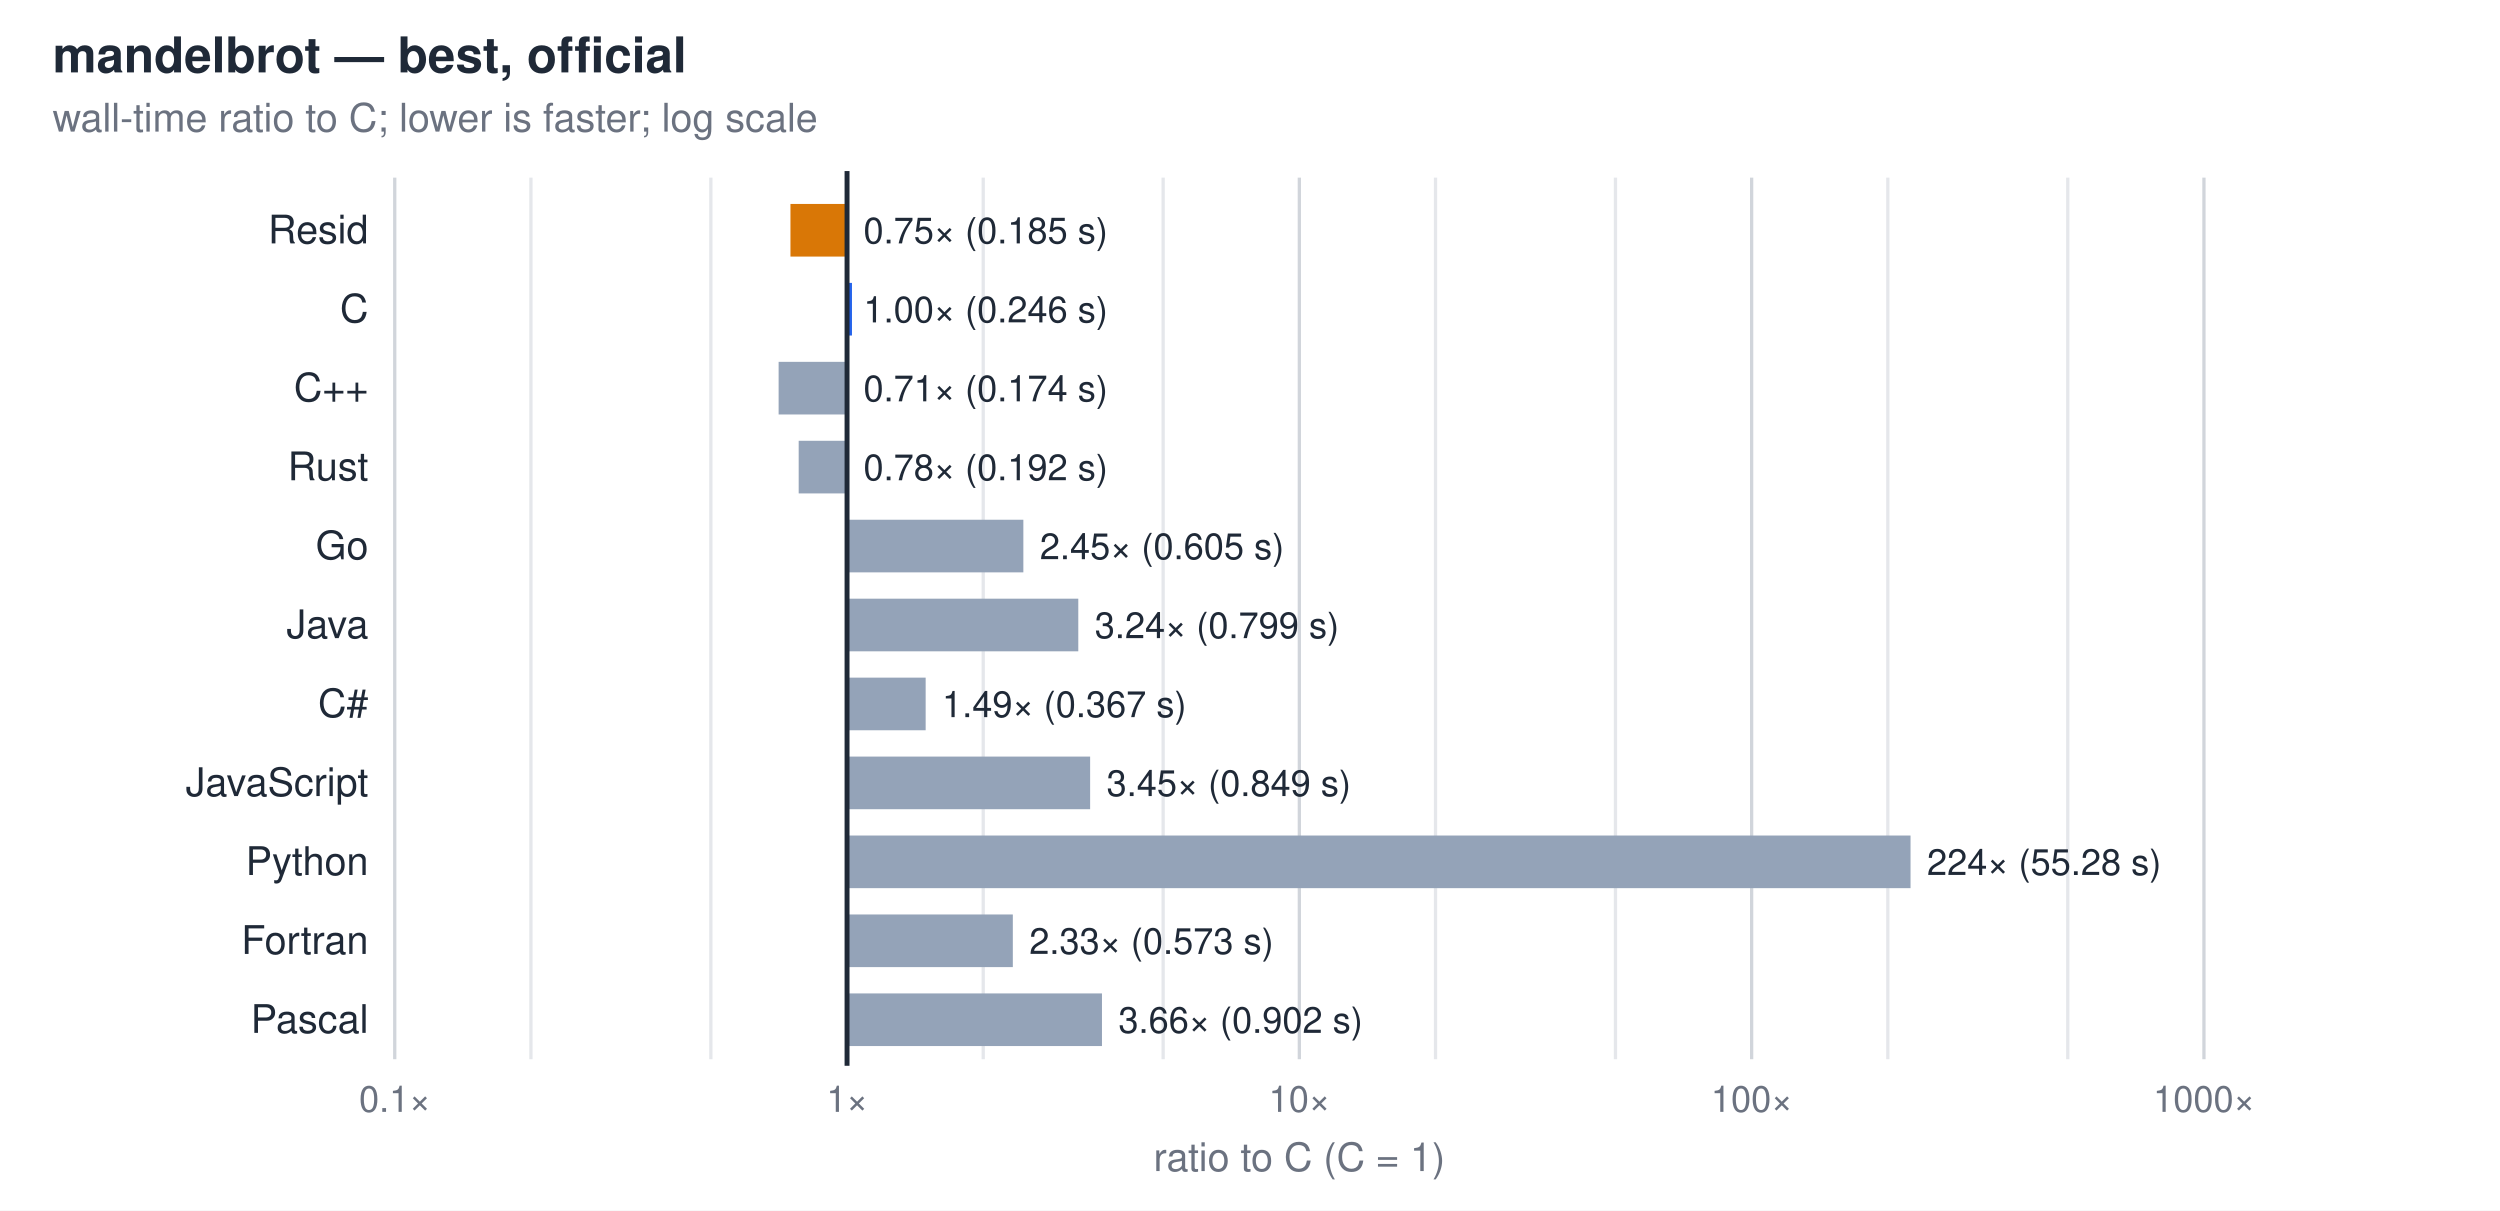
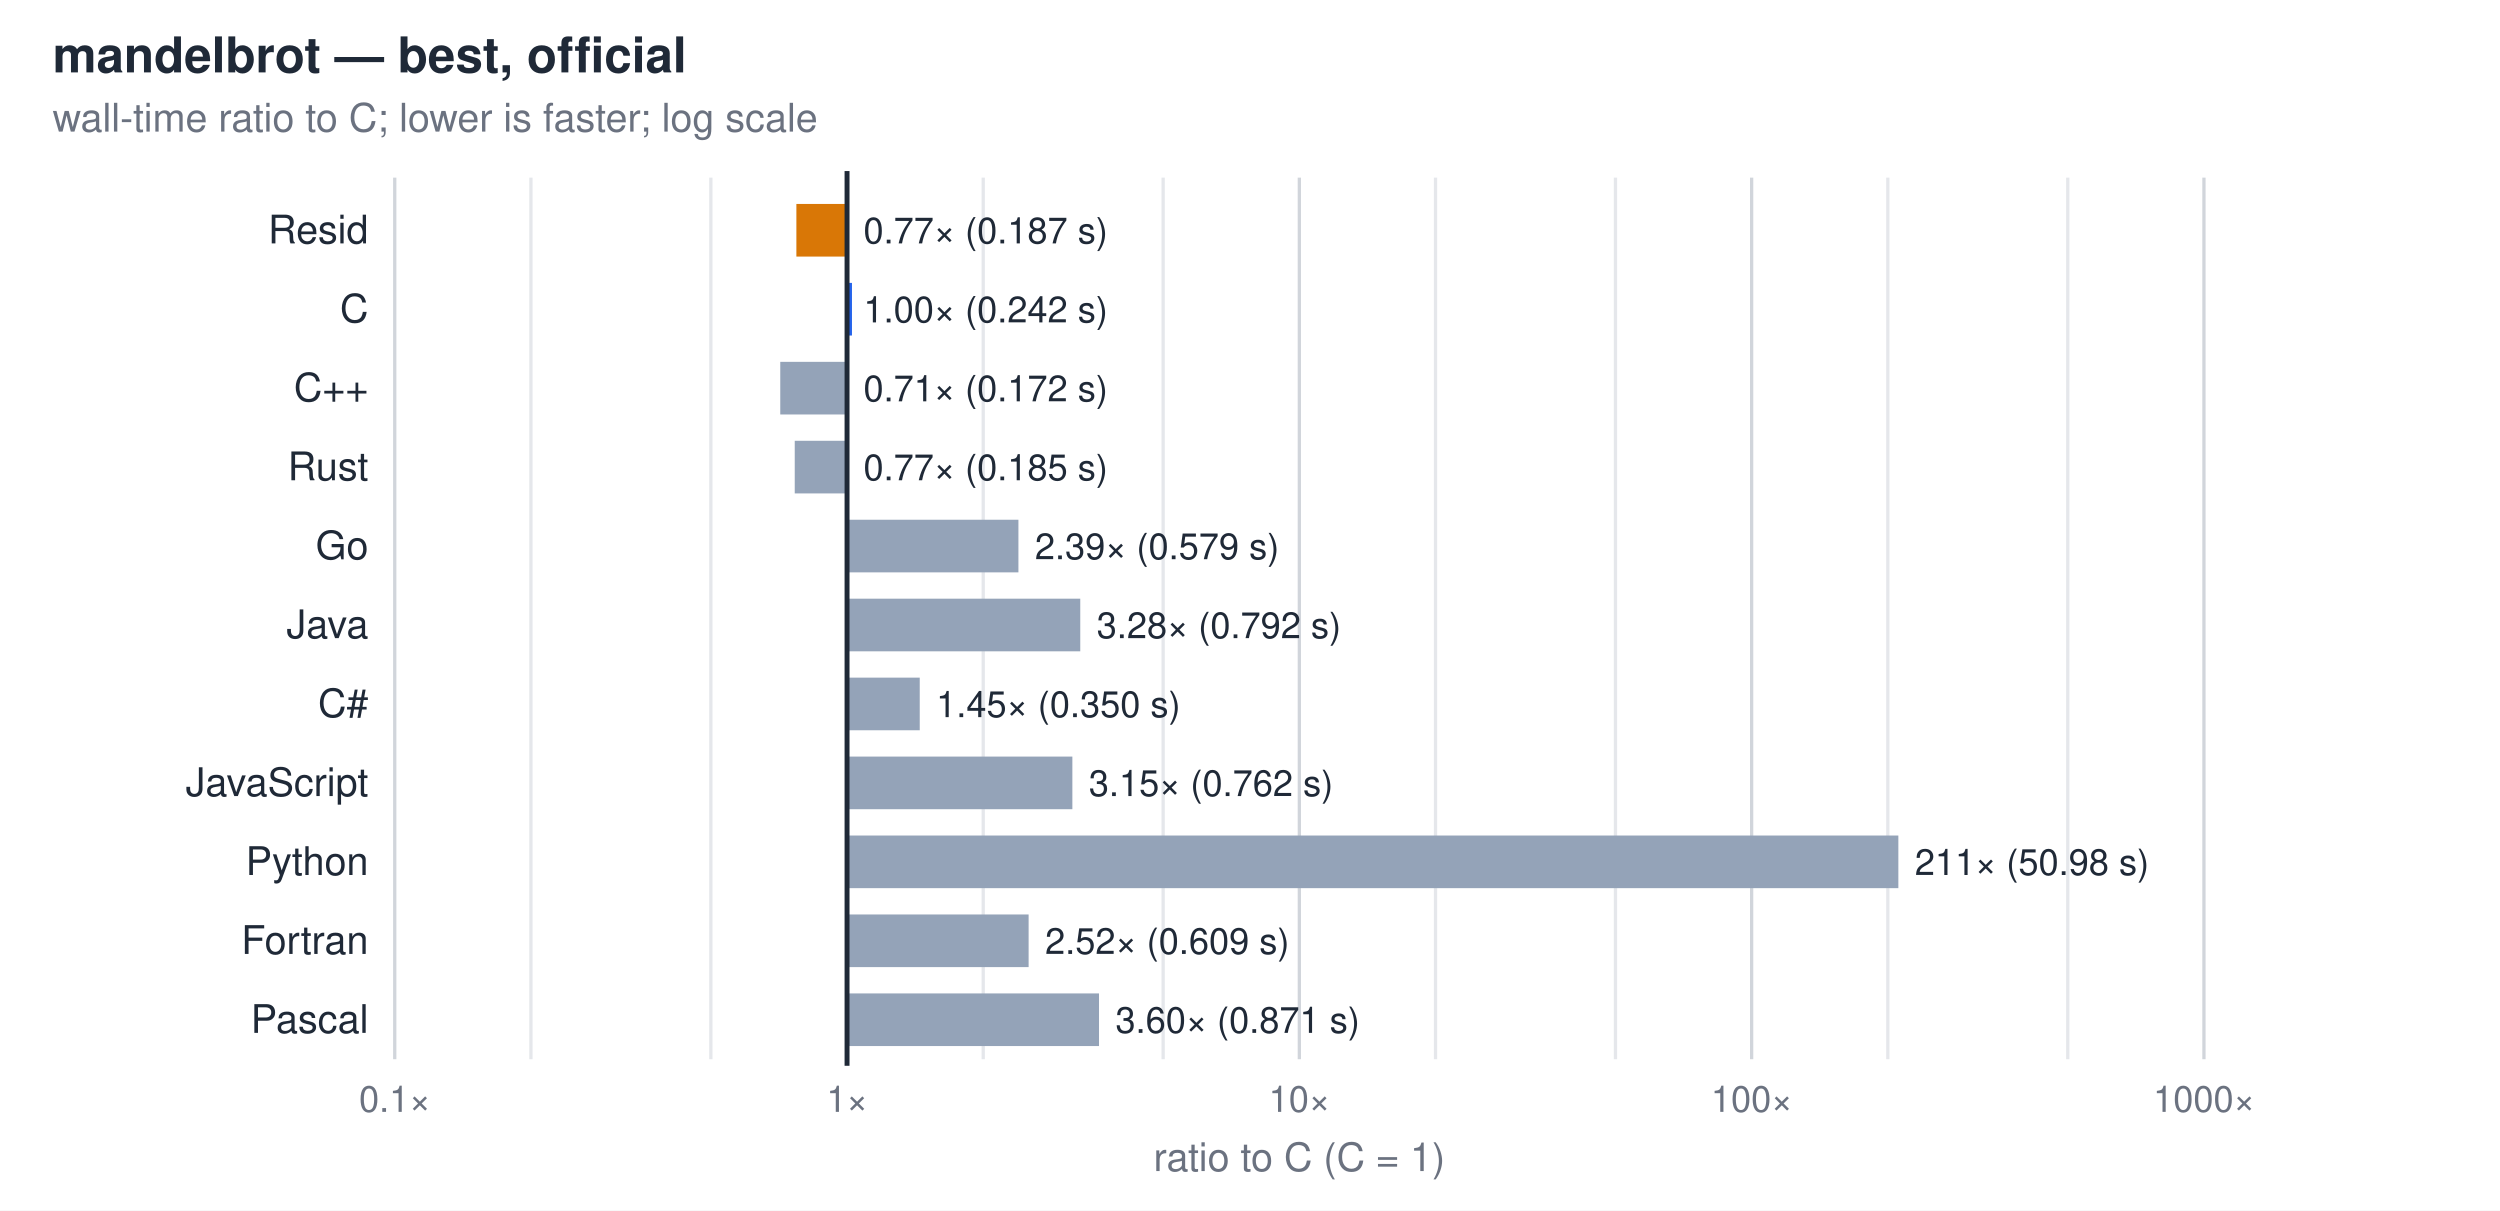
<svg xmlns="http://www.w3.org/2000/svg" width="760" height="368" viewBox="0 0 760 368" font-family="Helvetica, Arial, sans-serif" font-size="12">
  <rect x="0" y="0" width="760" height="368" fill="#ffffff" />
  <text x="16" y="22" font-size="15" font-weight="bold" fill="#1f2937">mandelbrot — best, official</text>
  <text x="16" y="40" fill="#6b7280">wall-time ratio to C; lower is faster; log scale</text>
  <line x1="120.0" y1="54" x2="120.0" y2="322" stroke="#d1d5db" stroke-width="1" />
  <text x="120.0" y="338" text-anchor="middle" fill="#6b7280" font-size="11">0.1×</text>
  <line x1="161.4" y1="54" x2="161.4" y2="322" stroke="#e5e7eb" stroke-width="1" />
  <line x1="216.1" y1="54" x2="216.1" y2="322" stroke="#e5e7eb" stroke-width="1" />
  <line x1="257.5" y1="54" x2="257.5" y2="322" stroke="#d1d5db" stroke-width="1" />
  <text x="257.5" y="338" text-anchor="middle" fill="#6b7280" font-size="11">1×</text>
  <line x1="298.9" y1="54" x2="298.9" y2="322" stroke="#e5e7eb" stroke-width="1" />
  <line x1="353.6" y1="54" x2="353.6" y2="322" stroke="#e5e7eb" stroke-width="1" />
  <line x1="395.0" y1="54" x2="395.0" y2="322" stroke="#d1d5db" stroke-width="1" />
  <text x="395.0" y="338" text-anchor="middle" fill="#6b7280" font-size="11">10×</text>
  <line x1="436.4" y1="54" x2="436.4" y2="322" stroke="#e5e7eb" stroke-width="1" />
  <line x1="491.1" y1="54" x2="491.1" y2="322" stroke="#e5e7eb" stroke-width="1" />
  <line x1="532.5" y1="54" x2="532.5" y2="322" stroke="#d1d5db" stroke-width="1" />
  <text x="532.5" y="338" text-anchor="middle" fill="#6b7280" font-size="11">100×</text>
  <line x1="573.9" y1="54" x2="573.9" y2="322" stroke="#e5e7eb" stroke-width="1" />
  <line x1="628.6" y1="54" x2="628.6" y2="322" stroke="#e5e7eb" stroke-width="1" />
  <line x1="670.0" y1="54" x2="670.0" y2="322" stroke="#d1d5db" stroke-width="1" />
  <text x="670.0" y="338" text-anchor="middle" fill="#6b7280" font-size="11">1000×</text>
  <text x="112" y="74.0" text-anchor="end" fill="#1f2937">Resid</text>
-   <rect x="240.3" y="62" width="17.2" height="16" fill="#d97706" />
-   <text x="262.5" y="74.0" fill="#1f2937" font-size="11">0.75×  (0.185 s)</text>
+   <rect x="242.1" y="62" width="15.4" height="16" fill="#d97706" />
+   <text x="262.5" y="74.0" fill="#1f2937" font-size="11">0.77×  (0.187 s)</text>
  <text x="112" y="98.0" text-anchor="end" fill="#1f2937">C</text>
  <rect x="257.5" y="86" width="1.5" height="16" fill="#2563eb" />
-   <text x="262.5" y="98.0" fill="#1f2937" font-size="11">1.00×  (0.246 s)</text>
+   <text x="262.5" y="98.0" fill="#1f2937" font-size="11">1.00×  (0.242 s)</text>
  <text x="112" y="122.0" text-anchor="end" fill="#1f2937">C++</text>
-   <rect x="236.7" y="110" width="20.8" height="16" fill="#94a3b8" />
-   <text x="262.5" y="122.0" fill="#1f2937" font-size="11">0.71×  (0.174 s)</text>
+   <rect x="237.2" y="110" width="20.3" height="16" fill="#94a3b8" />
+   <text x="262.5" y="122.0" fill="#1f2937" font-size="11">0.71×  (0.172 s)</text>
  <text x="112" y="146.0" text-anchor="end" fill="#1f2937">Rust</text>
-   <rect x="242.8" y="134" width="14.7" height="16" fill="#94a3b8" />
-   <text x="262.5" y="146.0" fill="#1f2937" font-size="11">0.78×  (0.192 s)</text>
+   <rect x="241.6" y="134" width="15.9" height="16" fill="#94a3b8" />
+   <text x="262.5" y="146.0" fill="#1f2937" font-size="11">0.77×  (0.185 s)</text>
  <text x="112" y="170.0" text-anchor="end" fill="#1f2937">Go</text>
-   <rect x="257.5" y="158" width="53.6" height="16" fill="#94a3b8" />
-   <text x="316.1" y="170.0" fill="#1f2937" font-size="11">2.45×  (0.605 s)</text>
+   <rect x="257.5" y="158" width="52.1" height="16" fill="#94a3b8" />
+   <text x="314.6" y="170.0" fill="#1f2937" font-size="11">2.39×  (0.579 s)</text>
  <text x="112" y="194.0" text-anchor="end" fill="#1f2937">Java</text>
-   <rect x="257.5" y="182" width="70.3" height="16" fill="#94a3b8" />
-   <text x="332.8" y="194.0" fill="#1f2937" font-size="11">3.24×  (0.799 s)</text>
+   <rect x="257.5" y="182" width="70.9" height="16" fill="#94a3b8" />
+   <text x="333.4" y="194.0" fill="#1f2937" font-size="11">3.28×  (0.792 s)</text>
  <text x="112" y="218.0" text-anchor="end" fill="#1f2937">C#</text>
-   <rect x="257.5" y="206" width="23.9" height="16" fill="#94a3b8" />
-   <text x="286.4" y="218.0" fill="#1f2937" font-size="11">1.49×  (0.367 s)</text>
+   <rect x="257.5" y="206" width="22.1" height="16" fill="#94a3b8" />
+   <text x="284.6" y="218.0" fill="#1f2937" font-size="11">1.45×  (0.350 s)</text>
  <text x="112" y="242.0" text-anchor="end" fill="#1f2937">JavaScript</text>
-   <rect x="257.5" y="230" width="73.9" height="16" fill="#94a3b8" />
-   <text x="336.4" y="242.0" fill="#1f2937" font-size="11">3.45×  (0.849 s)</text>
+   <rect x="257.5" y="230" width="68.5" height="16" fill="#94a3b8" />
+   <text x="331.0" y="242.0" fill="#1f2937" font-size="11">3.15×  (0.762 s)</text>
  <text x="112" y="266.0" text-anchor="end" fill="#1f2937">Python</text>
-   <rect x="257.5" y="254" width="323.3" height="16" fill="#94a3b8" />
-   <text x="585.8" y="266.0" fill="#1f2937" font-size="11">224×  (55.28 s)</text>
+   <rect x="257.5" y="254" width="319.6" height="16" fill="#94a3b8" />
+   <text x="582.1" y="266.0" fill="#1f2937" font-size="11">211×  (50.98 s)</text>
  <text x="112" y="290.0" text-anchor="end" fill="#1f2937">Fortran</text>
-   <rect x="257.5" y="278" width="50.4" height="16" fill="#94a3b8" />
-   <text x="312.9" y="290.0" fill="#1f2937" font-size="11">2.33×  (0.573 s)</text>
+   <rect x="257.5" y="278" width="55.2" height="16" fill="#94a3b8" />
+   <text x="317.7" y="290.0" fill="#1f2937" font-size="11">2.52×  (0.609 s)</text>
  <text x="112" y="314.0" text-anchor="end" fill="#1f2937">Pascal</text>
-   <rect x="257.5" y="302" width="77.5" height="16" fill="#94a3b8" />
-   <text x="340.0" y="314.0" fill="#1f2937" font-size="11">3.66×  (0.902 s)</text>
+   <rect x="257.5" y="302" width="76.6" height="16" fill="#94a3b8" />
+   <text x="339.1" y="314.0" fill="#1f2937" font-size="11">3.60×  (0.871 s)</text>
  <line x1="257.5" y1="52" x2="257.5" y2="324" stroke="#1f2937" stroke-width="1.5" />
  <text x="395.0" y="356" text-anchor="middle" fill="#6b7280">ratio to C (C = 1)</text>
</svg>
